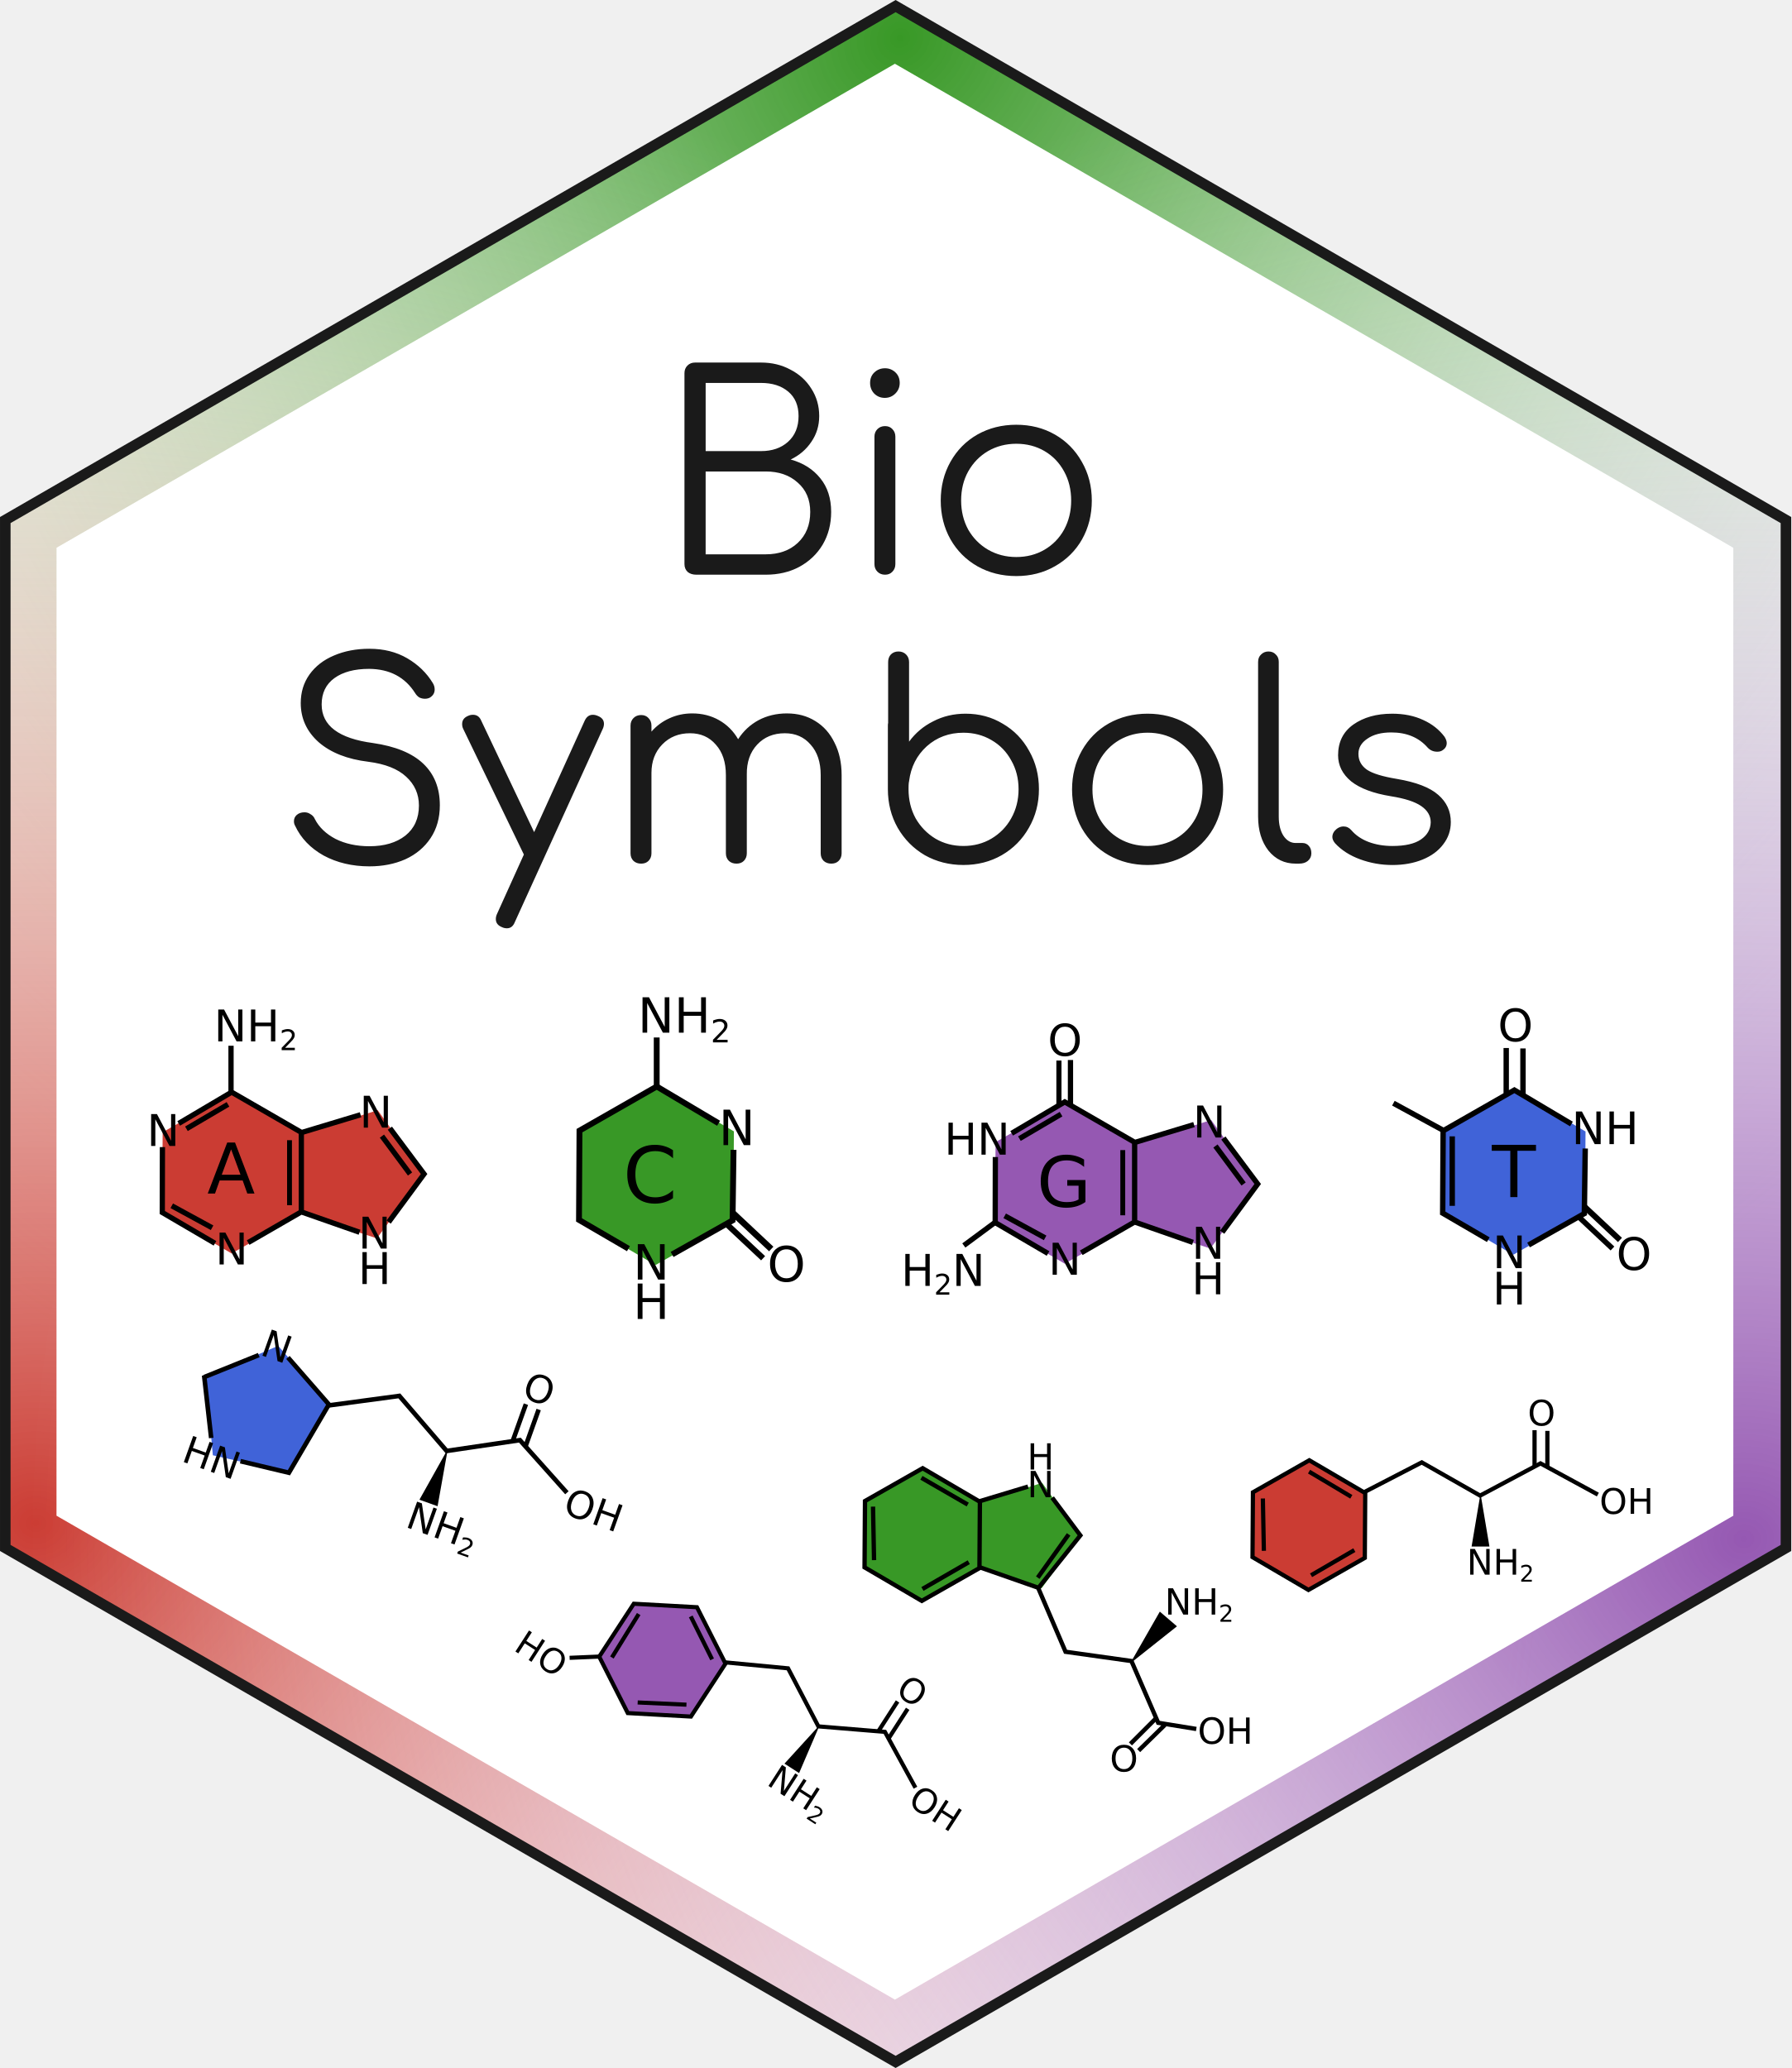
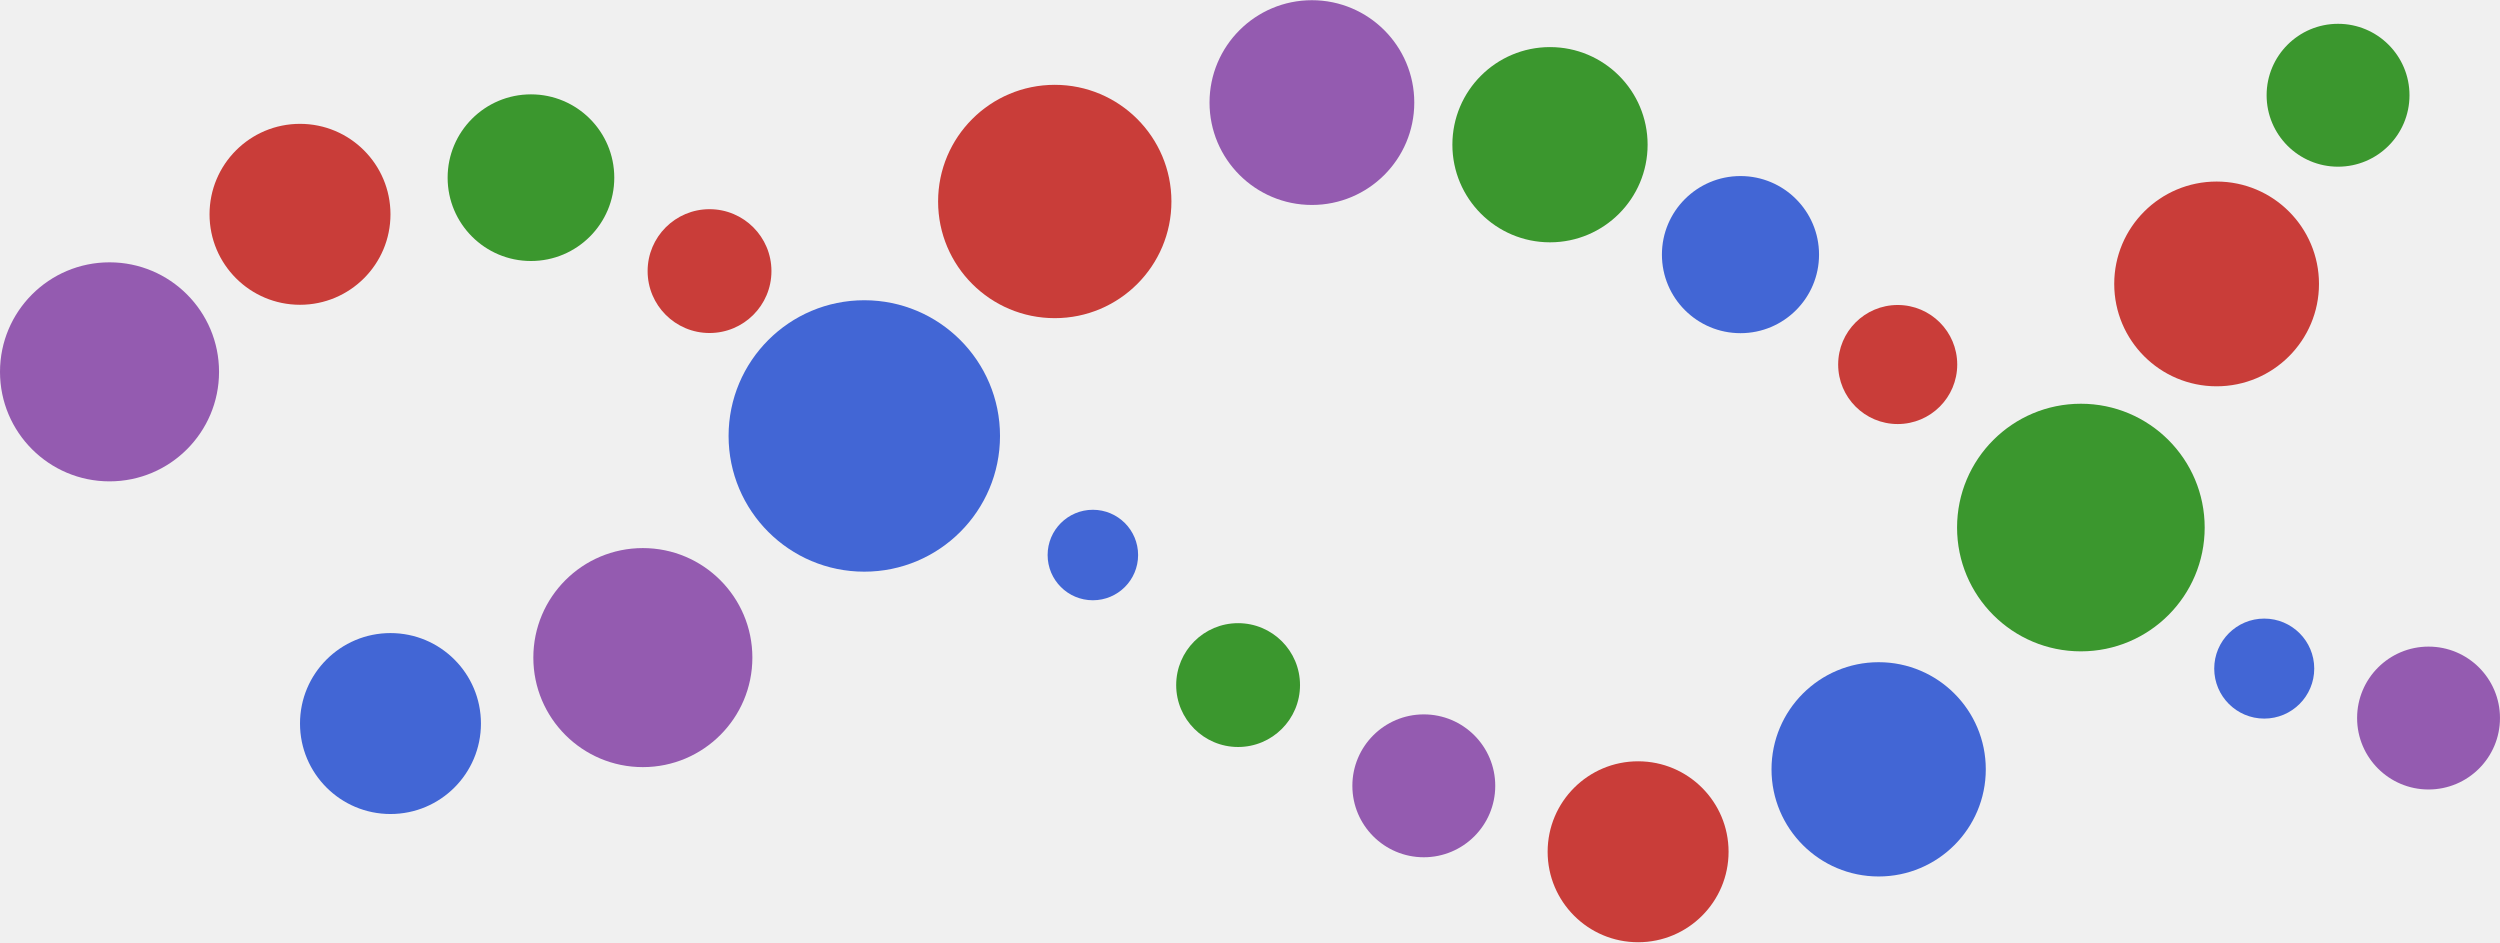
- <svg xmlns="http://www.w3.org/2000/svg" xmlns:xlink="http://www.w3.org/1999/xlink" viewBox="0 0 155.634 179.711">
-   <defs>
-     <radialGradient xlink:href="#a" id="f" gradientUnits="userSpaceOnUse" gradientTransform="matrix(.0142 -1.5297 1.71535 .01591 -1033.515 1628.763)" cx="414.023" cy="687.402" fx="414.023" fy="687.402" r="86.831" />
-     <linearGradient id="a">
-       <stop offset="0" stop-color="#9558b2" />
-       <stop offset="1" stop-color="#fff" stop-opacity="0" />
-     </linearGradient>
-     <radialGradient xlink:href="#b" id="e" gradientUnits="userSpaceOnUse" gradientTransform="matrix(1.72341 -.00186 .00163 1.51192 -998.8442 55.62917)" cx="580.789" cy="628.654" fx="580.789" fy="628.654" r="86.831" />
-     <linearGradient id="b">
-       <stop offset="0" stop-color="#cb3c33" />
-       <stop offset="1" stop-color="#fff" stop-opacity="0" />
-     </linearGradient>
-     <radialGradient xlink:href="#c" id="d" gradientUnits="userSpaceOnUse" gradientTransform="matrix(-1.26566 1.227 -1.1253 -1.16075 1436.545 1012.485)" cx="499.35" cy="645.453" fx="499.35" fy="645.453" r="86.831" />
-     <linearGradient id="c">
-       <stop offset="0" stop-color="#389826" />
-       <stop offset="1" stop-color="#fff" stop-opacity="0" />
-     </linearGradient>
-   </defs>
-   <path d="M155.175 134.518l-77.358 44.663L.459 134.518l4e-7-89.326L77.817.53l77.358 44.663z" fill="#fff" />
-   <path d="M152.829 1005.652l-75.073 43.343-75.073-43.343 4e-7-86.686 75.073-43.343 75.073 43.343z" fill="none" stroke="url(#d)" stroke-width="4.451" transform="translate(2.4e-7 -872.6516)" />
-   <path d="M152.829 1005.652l-75.073 43.343-75.073-43.343 4e-7-86.686 75.073-43.343 75.073 43.343z" fill="none" stroke="url(#e)" stroke-width="4.451" transform="translate(2.4e-7 -872.6516)" />
-   <path d="M152.829 1005.652l-75.073 43.343-75.073-43.343 4e-7-86.686 75.073-43.343 75.073 43.343z" fill="none" stroke="url(#f)" stroke-width="4.451" transform="translate(2.4e-7 -872.6516)" />
-   <path d="M155.175 134.518l-77.358 44.663L.459 134.518l4e-7-89.326L77.817.53l77.358 44.663z" fill="none" stroke="#1a1a1a" stroke-width=".917" />
-   <path style="line-height:125%;-inkscape-font-specification:'Comfortaa, Normal';text-align:start" d="M66.127 31.506q1.416 0 2.549.614 1.157.59 1.818 1.652.685 1.062.685 2.384 0 1.251-.685 2.242-.661.991-1.794 1.534 1.629.449 2.573 1.629.944 1.157.944 2.927 0 1.582-.732 2.833-.732 1.227-2.03 1.936-1.275.685-2.927.685h-6.019q-.472 0-.755-.236-.283-.26-.283-.685V32.427q0-.401.26-.661.26-.26.661-.26h5.736zm0 7.695q1.44 0 2.337-.803.921-.826.921-2.242 0-1.369-.897-2.124t-2.361-.755h-4.815v5.925h4.815zm.401 8.97q1.723 0 2.785-.991 1.086-1.015 1.086-2.691 0-1.605-1.086-2.549-1.062-.968-2.785-.968h-5.217v7.2h5.217zM75.978 37.95q0-.401.26-.661.26-.26.661-.26.401 0 .637.26.26.26.26.661v11.071q0 .401-.26.661-.236.26-.637.26-.401 0-.661-.26-.26-.26-.26-.661V37.95zm.921-5.948q.519 0 .897.354.378.354.378.921 0 .543-.378.921t-.921.378q-.543 0-.921-.378-.354-.378-.354-.921 0-.567.378-.921.378-.354.921-.354zM88.302 36.911q1.865 0 3.352.85 1.487.85 2.337 2.361.873 1.511.873 3.376 0 1.865-.85 3.376-.85 1.487-2.361 2.337-1.487.85-3.352.85-1.865 0-3.376-.85-1.487-.85-2.337-2.337-.85-1.511-.85-3.376 0-1.865.85-3.376.85-1.511 2.337-2.361 1.511-.85 3.376-.85zm0 1.652q-1.345 0-2.455.637-1.086.637-1.723 1.77-.614 1.109-.614 2.526 0 1.393.614 2.526.637 1.109 1.723 1.747 1.109.637 2.455.637 1.369 0 2.455-.637 1.086-.637 1.7-1.747.614-1.133.614-2.526 0-1.416-.614-2.526-.614-1.133-1.7-1.77-1.086-.637-2.455-.637zM32.102 56.379q1.865 0 3.281.826 1.416.826 2.219 2.148.165.26.165.567 0 .449-.425.708-.189.094-.425.094-.26 0-.496-.118-.212-.142-.354-.378-1.322-2.077-3.989-2.101-1.912 0-3.021.803-1.109.803-1.109 2.29 0 2.762 4.461 3.352 2.927.425 4.367 1.794t1.44 3.612q0 1.652-.803 2.856-.803 1.204-2.195 1.841-1.393.614-3.116.614-2.242 0-3.989-.944-1.723-.968-2.479-2.597-.094-.165-.094-.378 0-.33.236-.543.26-.236.685-.236.283 0 .519.165.26.142.378.425.543 1.062 1.794 1.723 1.275.637 2.951.637 1.936 0 3.116-.921 1.18-.944 1.18-2.62 0-1.487-1.109-2.502-1.086-1.015-3.281-1.298-2.738-.33-4.32-1.7-1.558-1.393-1.558-3.399 0-1.416.755-2.479.779-1.086 2.124-1.652 1.369-.59 3.092-.59zM51.933 62.209q.543.212.543.685 0 .212-.094.425l-7.648 16.807q-.212.543-.685.543-.236 0-.425-.094-.543-.212-.543-.708 0-.212.094-.425l2.337-5.17v-.024l-5.264-10.906q-.094-.189-.094-.425 0-.496.519-.708.189-.094.425-.094.496 0 .708.496l4.603 9.702 4.391-9.678q.236-.519.708-.519.212 0 .425.094zM68.381 61.997q1.393 0 2.455.661 1.086.661 1.676 1.888.614 1.204.614 2.809v6.798q0 .401-.26.661-.236.236-.637.236t-.661-.236q-.26-.26-.26-.661v-6.798q0-1.676-.873-2.644-.85-.991-2.242-.991-1.487 0-2.408.991-.921.991-.897 2.597v6.845q0 .401-.26.661-.236.236-.637.236t-.661-.236q-.26-.26-.26-.661v-6.798q0-1.676-.873-2.644-.85-.991-2.242-.991-1.464 0-2.408.968-.944.968-.944 2.479v6.987q0 .401-.26.661-.236.236-.637.236t-.661-.236q-.26-.26-.26-.661V63.059q0-.401.26-.661.26-.26.661-.26.401 0 .637.26.26.26.26.661v.519q.661-.755 1.558-1.157.921-.425 1.983-.425 1.298 0 2.337.59 1.039.59 1.652 1.652.685-1.062 1.77-1.652 1.109-.59 2.479-.59zM77.169 62.823q-.024.071-.024.212v5.547q0 1.841.85 3.352.873 1.511 2.361 2.384 1.511.85 3.352.85t3.328-.85q1.511-.873 2.361-2.384.873-1.511.873-3.352t-.85-3.328q-.826-1.511-2.29-2.361-1.44-.873-3.234-.873-1.534 0-2.809.661-1.275.637-2.101 1.77v-6.916q0-.401-.26-.661-.26-.26-.661-.26-.401 0-.661.26-.236.26-.236.661v5.288zm6.539 10.693q-1.345 0-2.431-.637-1.086-.661-1.723-1.77-.614-1.133-.614-2.526 0-.401.024-.59.024-.047.024-.118.236-1.841 1.534-3.021 1.322-1.18 3.187-1.18 1.345 0 2.431.637 1.109.637 1.723 1.77.637 1.109.637 2.502 0 1.393-.637 2.526-.614 1.109-1.723 1.77-1.086.637-2.431.637zM99.712 62.02q1.865 0 3.352.85 1.487.85 2.337 2.361.873 1.511.873 3.376 0 1.865-.85 3.376-.85 1.487-2.361 2.337-1.487.85-3.352.85-1.865 0-3.376-.85-1.487-.85-2.337-2.337-.85-1.511-.85-3.376 0-1.865.85-3.376.85-1.511 2.337-2.361 1.511-.85 3.376-.85zm0 1.652q-1.345 0-2.455.637-1.086.637-1.723 1.77-.614 1.109-.614 2.526 0 1.393.614 2.526.637 1.109 1.723 1.747 1.109.637 2.455.637 1.369 0 2.455-.637 1.086-.637 1.7-1.747.614-1.133.614-2.526 0-1.416-.614-2.526-.614-1.133-1.7-1.77-1.086-.637-2.455-.637zM109.314 57.512q0-.401.26-.637.26-.26.637-.26.401 0 .637.26.26.236.26.637v13.455q0 1.015.401 1.652.425.637 1.062.637h.59q.354 0 .567.26.212.236.212.637 0 .401-.307.661-.283.236-.755.236h-.307q-1.44 0-2.361-1.133-.897-1.157-.897-2.951V57.512zM120.933 62.02q1.558 0 2.715.543 1.157.519 1.865 1.464.189.307.189.543 0 .401-.378.637-.165.118-.449.118-.496 0-.826-.354-1.157-1.322-3.163-1.322-1.298 0-2.077.543-.779.519-.779 1.322 0 .85.732 1.369.732.496 2.597.803 2.526.425 3.612 1.393 1.086.944 1.086 2.361 0 1.086-.661 1.936-.637.85-1.794 1.322-1.157.472-2.62.472-1.464 0-2.809-.496-1.345-.496-2.172-1.393-.236-.283-.236-.543 0-.401.378-.708.283-.212.59-.212.401 0 .685.33.567.661 1.487 1.015.944.354 2.077.354 1.652 0 2.479-.567.826-.567.85-1.487 0-.85-.826-1.416-.826-.567-2.62-.85-2.313-.378-3.47-1.298-1.133-.944-1.133-2.266 0-1.723 1.322-2.667 1.345-.944 3.352-.944z" font-weight="400" font-size="23.605" font-family="Comfortaa" letter-spacing="0" word-spacing="0" fill="#1a1a1a" />
-   <path d="M26.206 105.47l-6.083 3.458-6.036-3.539.046-6.997 6.083-3.458 6.036 3.539zM26.209 105.447l.045-6.886 6.563-2.085 4.011 5.597-4.084 5.544z" fill="#cb3c33" fill-rule="evenodd" />
-   <path d="M25.155 99.084v5.651" fill="none" stroke="#000" stroke-width=".422" />
-   <path style="line-height:125%;-inkscape-font-specification:'sans-serif, Normal';text-align:start" d="M13.132 96.814h.505l1.229 2.318v-2.318h.364v2.771h-.505l-1.229-2.318v2.318h-.364v-2.771zM19.077 107.112h.505l1.229 2.318v-2.318h.364v2.771h-.505l-1.229-2.318v2.318h-.364v-2.771zM31.606 95.221h.505l1.229 2.318V95.221h.364v2.771h-.505l-1.229-2.318v2.318h-.364V95.221zM31.499 105.732h.505l1.229 2.318v-2.318h.364v2.771h-.505l-1.229-2.318v2.318h-.364v-2.771zM31.492 108.811h.375v1.136h1.362v-1.136h.375v2.771h-.375v-1.32h-1.362v1.32h-.375v-2.771z" font-weight="400" font-size="3.801" font-family="sans-serif" letter-spacing="0" word-spacing="0" />
-   <path style="line-height:125%;-inkscape-font-specification:'sans-serif, Normal';text-align:start" d="M18.964 87.728h.505l1.229 2.318v-2.318h.364v2.771h-.505l-1.229-2.318v2.318h-.364v-2.771zM21.808 87.728h.375v1.136h1.362v-1.136h.375v2.771h-.375v-1.32h-1.362v1.32h-.375v-2.771z" font-weight="400" font-family="sans-serif" letter-spacing="0" word-spacing="0" />
-   <path style="line-height:125%;-inkscape-font-specification:'sans-serif, Normal';text-align:start" d="M24.767 91.054h.85v.205h-1.144v-.205q.139-.144.378-.385.24-.242.302-.312.117-.131.163-.222.047-.092.047-.18 0-.144-.101-.234-.1-.09-.262-.09-.115 0-.242.04-.127.04-.271.121v-.246q.147-.059.275-.089.128-.03.234-.03.28 0 .446.14.166.14.166.374 0 .111-.042.211-.041.099-.151.234-.03.035-.192.203-.162.166-.456.467z" font-weight="400" font-size="2.471" font-family="sans-serif" letter-spacing="0" word-spacing="0" baseline-shift="sub" />
-   <path d="M15.524 97.63l4.602-2.722 6.056 3.496v6.908l-4.622 2.669M26.178 105.313l5.058 1.771M26.231 98.411l5.096-1.539M33.875 98.04l2.973 3.981-3.079 4.18M18.679 108.046l-4.579-2.681.013-5.68M20.073 94.855v-3.981M16.198 98.093l3.61-2.123M14.924 104.782l3.504 1.911M33.185 98.73l2.442 3.291" fill="none" stroke="#000" stroke-width=".456" />
-   <path style="line-height:125%" d="M20.081 99.878l-.814 2.206h1.63l-.817-2.206zm-.339-.591h.68l1.69 4.433h-.624l-.404-1.137h-1.998l-.404 1.137h-.632l1.693-4.433z" font-weight="400" font-family="sans-serif" letter-spacing="0" word-spacing="0" />
-   <path d="M63.715 106.09l-6.758 3.842-6.707-3.931.051-7.774 6.758-3.842 6.707 3.931z" fill="#389826" fill-rule="evenodd" />
-   <path d="M62.438 97.612l-5.375-3.195-6.714 3.837-.042 7.757 4.296 2.502" fill="none" stroke="#000" stroke-width=".507" />
-   <path style="line-height:125%;-inkscape-font-specification:'sans-serif, Normal';text-align:start" d="M55.828 86.663h.561l1.365 2.575V86.663h.404v3.078h-.561l-1.365-2.575v2.575h-.404V86.663zM58.987 86.663h.417v1.262h1.513v-1.262h.417v3.078h-.417v-1.466h-1.513v1.466h-.417V86.663z" font-weight="400" font-family="sans-serif" letter-spacing="0" word-spacing="0" />
-   <path style="line-height:125%;-inkscape-font-specification:'sans-serif, Normal';text-align:start" d="M62.274 90.358h.945v.228h-1.271v-.228q.154-.159.419-.428.267-.269.335-.347.13-.146.181-.247.052-.102.052-.2 0-.159-.113-.26-.111-.101-.291-.101-.127 0-.269.044-.141.044-.302.134v-.273q.164-.066.306-.099.142-.034.26-.034.311 0 .496.155.185.155.185.415 0 .123-.047.235-.046.11-.168.26-.034.039-.213.225-.18.185-.507.519z" font-weight="400" font-size="2.745" font-family="sans-serif" letter-spacing="0" word-spacing="0" baseline-shift="sub" />
-   <path d="M57.059 94.581v-4.423" fill="none" stroke="#000" stroke-width=".507" />
-   <path style="line-height:125%;-inkscape-font-specification:'sans-serif, Normal';text-align:start" d="M62.861 96.432h.561l1.365 2.575v-2.575h.404v3.078h-.561l-1.365-2.575v2.575h-.404v-3.078zM55.417 108.119h.561l1.365 2.575v-2.575h.404v3.078h-.561l-1.365-2.575v2.575h-.404v-3.078zM55.409 111.54h.417v1.262h1.513v-1.262h.417v3.078h-.417v-1.466h-1.513v1.466h-.417v-3.078z" font-weight="400" font-size="4.223" font-family="sans-serif" letter-spacing="0" word-spacing="0" />
-   <path d="M58.397 109.013l5.255-2.961.083-6.13" fill="none" stroke="#000" stroke-width=".507" />
-   <path d="M63.611 105.35l3.4 3.189" fill="none" stroke="#000" stroke-width=".547" />
-   <path d="M63.077 106.317l3.226 3.026" fill="none" stroke="#000" stroke-width=".507" />
-   <path style="line-height:125%;-inkscape-font-specification:'sans-serif, Normal';text-align:start" d="M68.334 108.567q-.454 0-.722.338-.266.338-.266.922 0 .581.266.92.268.338.722.338.454 0 .718-.338.266-.338.266-.92 0-.584-.266-.922-.264-.338-.718-.338zm0-.338q.647 0 1.035.435.388.433.388 1.163 0 .728-.388 1.163-.388.433-1.035.433-.65 0-1.039-.433-.388-.433-.388-1.163 0-.73.388-1.163.39-.435 1.039-.435z" font-weight="400" font-size="4.223" font-family="sans-serif" letter-spacing="0" word-spacing="0" />
-   <path style="line-height:125%" d="M58.475 99.954v.703q-.337-.313-.719-.468-.379-.155-.808-.155-.845 0-1.293.518-.449.515-.449 1.491 0 .973.449 1.491.449.515 1.293.515.429 0 .808-.155.383-.155.719-.468v.696q-.35.238-.742.356-.389.119-.825.119-1.118 0-1.762-.683-.643-.686-.643-1.871 0-1.188.643-1.871.643-.686 1.762-.686.442 0 .831.119.393.115.736.35z" font-weight="400" font-family="sans-serif" letter-spacing="0" word-spacing="0" />
-   <path d="M98.608 106.347l-6.099 3.468-6.053-3.548.046-7.016 6.099-3.468 6.053 3.548zM98.611 106.324l.045-6.904 6.58-2.091 4.022 5.612-4.095 5.559z" fill="#9558b2" fill-rule="evenodd" />
-   <path d="M97.554 99.944v5.666" fill="none" stroke="#000" stroke-width=".423" />
-   <path style="line-height:125%;-inkscape-font-specification:'sans-serif, Normal';text-align:start" d="M82.412 97.561h.376v1.139h1.366v-1.139h.376v2.778h-.376v-1.323h-1.366v1.323h-.376v-2.778zM85.277 97.561h.506l1.232 2.324v-2.324h.365v2.778h-.506l-1.232-2.324v2.324h-.365v-2.778zM91.46 107.994h.506l1.232 2.324v-2.324h.365v2.778h-.506l-1.232-2.324v2.324h-.365v-2.778zM104.022 96.071h.506l1.232 2.324v-2.324h.365v2.778h-.506l-1.232-2.324v2.324h-.365v-2.778zM103.916 106.61h.506l1.232 2.324v-2.324h.365v2.778h-.506l-1.232-2.324v2.324h-.365v-2.778zM103.908 109.697h.376v1.139h1.366v-1.139h.376v2.778h-.376v-1.323h-1.366v1.323h-.376v-2.778z" font-weight="400" font-size="3.811" font-family="sans-serif" letter-spacing="0" word-spacing="0" />
-   <path d="M87.898 98.486l4.614-2.729 6.072 3.506v6.927l-4.635 2.676M98.58 106.189l5.072 1.775M98.633 99.27l5.11-1.544M106.298 98.897l2.981 3.992-3.087 4.192M91.061 108.931l-4.591-2.688.013-5.695" fill="none" stroke="#000" stroke-width=".457" />
-   <path d="M92.007 95.967v-3.804" fill="none" stroke="#000" stroke-width=".446" />
-   <path d="M88.573 98.95l3.62-2.129M87.295 105.657l3.513 1.916M105.606 99.589l2.449 3.3" fill="none" stroke="#000" stroke-width=".457" />
-   <path style="line-height:125%;-inkscape-font-specification:'sans-serif, Normal';text-align:start" d="M92.536 89.222q-.409 0-.651.305-.24.305-.24.832 0 .525.24.83.242.305.651.305.409 0 .648-.305.24-.305.24-.83 0-.527-.24-.832-.238-.305-.648-.305zm0-.305q.584 0 .934.393.35.391.35 1.05 0 .657-.35 1.05-.35.391-.934.391-.586 0-.938-.391-.35-.391-.35-1.05 0-.659.35-1.05.352-.393.938-.393z" font-weight="400" font-size="3.811" font-family="sans-serif" letter-spacing="0" word-spacing="0" />
-   <path d="M93.01 96.108v-3.992" fill="none" stroke="#000" stroke-width=".457" />
-   <path style="line-height:125%;-inkscape-font-specification:'sans-serif, Normal';text-align:start" d="M78.663 108.967h.376v1.139h1.366v-1.139h.376v2.778h-.376v-1.323h-1.366v1.323h-.376v-2.778z" font-weight="400" font-size="3.811" font-family="sans-serif" letter-spacing="0" word-spacing="0" />
-   <path style="line-height:125%" d="M81.63 112.302h.853v.206h-1.147v-.206q.139-.144.379-.386.241-.243.302-.313.117-.132.163-.223.047-.092.047-.18 0-.144-.102-.235-.1-.091-.262-.091-.115 0-.243.04-.127.04-.272.121v-.247q.148-.059.276-.089.128-.03.235-.03.281 0 .448.14t.167.375q0 .111-.042.212-.041.099-.151.235-.03.035-.192.203-.162.167-.457.468z" font-weight="400" font-size="2.477" font-family="sans-serif" letter-spacing="0" word-spacing="0" baseline-shift="sub" />
-   <path style="line-height:125%;-inkscape-font-specification:'sans-serif, Normal';text-align:start" d="M83.106 108.967h.506l1.232 2.324v-2.324h.365v2.778h-.506l-1.232-2.324v2.324h-.365v-2.778z" font-weight="400" font-size="3.811" font-family="sans-serif" letter-spacing="0" word-spacing="0" />
-   <path d="M86.406 106.265l-2.661 1.969" fill="none" stroke="#000" stroke-width=".457" />
-   <path style="line-height:125%" d="M93.714 104.234v-1.194h-.983v-.494h1.578v1.909q-.348.247-.768.375-.42.125-.896.125-1.042 0-1.632-.607-.587-.61-.587-1.697 0-1.09.587-1.697.59-.61 1.632-.61.435 0 .825.107.393.107.724.316v.64q-.333-.283-.709-.426-.375-.143-.789-.143-.816 0-1.227.456-.408.456-.408 1.358 0 .899.408 1.355.411.456 1.227.456.319 0 .569-.054.25-.057.45-.173z" font-weight="400" font-family="sans-serif" letter-spacing="0" word-spacing="0" />
-   <path d="M137.715 105.495l-6.232 3.543-6.185-3.626.047-7.169 6.232-3.543 6.185 3.626z" fill="#4063d8" fill-rule="evenodd" />
-   <path d="M136.538 97.677l-4.957-2.947-6.192 3.538-.038 7.154 3.961 2.308M130.871 95.153v-4.079" fill="none" stroke="#000" stroke-width=".467" />
-   <path style="line-height:125%;-inkscape-font-specification:'sans-serif, Normal';text-align:start" d="M136.929 96.588h.517l1.259 2.375v-2.375h.373v2.839h-.517l-1.259-2.375v2.375h-.373v-2.839zM139.842 96.588h.384v1.164h1.396v-1.164h.384v2.839h-.384v-1.352h-1.396v1.352h-.384v-2.839zM130.064 107.366h.517l1.259 2.375v-2.375h.373v2.839h-.517l-1.259-2.375v2.375h-.373v-2.839zM130.056 110.521h.384v1.164h1.396v-1.164h.384v2.839h-.384v-1.352h-1.396v1.352h-.384v-2.839z" font-weight="400" font-size="3.894" font-family="sans-serif" letter-spacing="0" word-spacing="0" />
-   <path d="M132.812 108.191l4.846-2.731.077-5.654" fill="none" stroke="#000" stroke-width=".467" />
-   <path d="M137.619 104.813l3.135 2.941" fill="none" stroke="#000" stroke-width=".505" />
-   <path d="M137.128 105.705l2.975 2.791" fill="none" stroke="#000" stroke-width=".467" />
-   <path style="line-height:125%;-inkscape-font-specification:'sans-serif, Normal';text-align:start" d="M141.975 107.78q-.418 0-.666.312-.245.312-.245.85 0 .536.245.848.247.312.666.312.418 0 .662-.312.245-.312.245-.848 0-.538-.245-.85-.243-.312-.662-.312zm0-.312q.597 0 .955.401.357.399.357 1.072 0 .671-.357 1.072-.357.399-.955.399-.599 0-.958-.399-.357-.399-.357-1.072t.357-1.072q.359-.401.958-.401z" font-weight="400" font-size="3.894" font-family="sans-serif" letter-spacing="0" word-spacing="0" />
-   <path style="line-height:125%" d="M129.614 99.487h3.843v.517h-1.613v4.025h-.618v-4.025h-1.613v-.517z" font-weight="400" font-family="sans-serif" letter-spacing="0" word-spacing="0" />
-   <path d="M126.181 98.752v6.037M125.365 98.208l-4.297-2.339" fill="none" stroke="#000" stroke-width=".467" />
-   <path d="M132.327 95.244v-4.134" fill="none" stroke="#000" stroke-width=".47" />
-   <path style="line-height:125%;-inkscape-font-specification:'sans-serif, Normal';text-align:start" d="M131.676 87.909q-.418 0-.666.312-.245.312-.245.85 0 .536.245.848.247.312.666.312.418 0 .662-.312.245-.312.245-.848 0-.538-.245-.85-.243-.312-.662-.312zm0-.312q.597 0 .955.401.357.399.357 1.072 0 .671-.357 1.072-.357.399-.955.399-.599 0-.958-.399-.357-.399-.357-1.072t.357-1.072q.359-.401.958-.401z" font-weight="400" font-size="3.894" font-family="sans-serif" letter-spacing="0" word-spacing="0" />
-   <path d="M85.105 136.25l.037-5.672 5.406-1.718 3.304 4.611-3.364 4.567z" fill="#389826" fill-rule="evenodd" />
-   <path style="line-height:125%;-inkscape-font-specification:'sans-serif, Normal';text-align:start" d="M97.658 151.872q-.336 0-.535.251-.197.251-.197.683 0 .431.197.682.199.251.535.251.336 0 .532-.251.197-.251.197-.682 0-.433-.197-.683-.196-.251-.532-.251zm0-.251q.48 0 .767.323.287.321.287.862 0 .54-.287.862-.287.321-.767.321-.482 0-.771-.321-.287-.321-.287-.862 0-.541.287-.862.289-.323.771-.323zM105.295 149.461q-.336 0-.535.251-.197.251-.197.683 0 .431.197.682.199.251.535.251.336 0 .532-.251.197-.251.197-.682 0-.433-.197-.683-.196-.251-.532-.251zm0-.251q.48 0 .767.323.287.321.287.862 0 .54-.287.862-.287.321-.767.321-.482 0-.771-.321-.287-.321-.287-.862 0-.541.287-.862.289-.323.771-.323zM106.833 149.251h.309v.936h1.122v-.936h.309v2.283h-.309v-1.087h-1.122v1.087h-.309v-2.283zM89.551 127.826h.416l1.012 1.909v-1.909h.3v2.283h-.416l-1.012-1.91v1.91h-.3v-2.283zM89.547 125.423h.309v.936h1.122v-.936h.309v2.283h-.309v-1.087h-1.122v1.087h-.309v-2.283z" font-weight="400" font-size="3.131" font-family="sans-serif" letter-spacing="0" word-spacing="0" />
-   <path style="line-height:125%;-inkscape-font-specification:'sans-serif, Normal';text-align:start" d="M101.502 138.024h.416l1.012 1.909v-1.909h.3v2.283h-.416l-1.012-1.91v1.91h-.3v-2.283zM103.845 138.024h.309v.936h1.122v-.936h.309v2.283h-.309v-1.087h-1.122v1.087h-.309v-2.283z" font-weight="400" font-family="sans-serif" letter-spacing="0" word-spacing="0" />
-   <path style="line-height:125%;-inkscape-font-specification:'sans-serif, Normal';text-align:start" d="M106.282 140.764h.701v.169h-.942v-.169q.114-.118.311-.317.198-.2.248-.257.096-.108.134-.183.039-.076.039-.148 0-.118-.084-.193-.083-.075-.216-.075-.094 0-.2.033-.104.033-.224.099v-.203q.121-.049.227-.074.105-.025.193-.025.231 0 .368.115.137.115.137.308 0 .091-.035.174-.034.082-.124.193-.025.029-.158.167-.133.137-.376.385z" font-weight="400" font-size="2.035" font-family="sans-serif" letter-spacing="0" word-spacing="0" baseline-shift="sub" />
-   <path d="M85.097 136.187l5.296 1.854M85.124 130.454l4.198-1.268M91.421 130.148l2.449 3.28-3.61 4.517" fill="none" stroke="#000" stroke-width=".376" />
-   <path d="M85.103 136.269l-5.011 2.849-4.973-2.915.038-5.764 5.011-2.849 4.973 2.915z" fill="#389826" fill-rule="evenodd" stroke="#000" stroke-width=".376" />
-   <path d="M92.851 133.342l-2.684 3.757M84.174 135.757l-4.026 2.326M75.854 130.926l.089 4.652M80.058 128.422l4.026 2.326M90.167 137.904l2.415 5.636 5.725.805 2.326 5.367 3.31.537" fill="none" stroke="#000" stroke-width=".376" />
-   <path d="M100.774 140.051l.744.639.744.639-2.034 1.615-2.034 1.615 1.29-2.254z" />
-   <path d="M100.455 149.31l-2.236 2.236M101.215 149.892l-2.281 2.236" fill="none" stroke="#000" stroke-width=".376" />
-   <path d="M118.584 135.382l-4.897 2.784-4.86-2.849.037-5.634 4.897-2.784 4.86 2.849z" fill="#cb3c33" fill-rule="evenodd" stroke="#000" stroke-width=".367" />
-   <path style="line-height:125%;-inkscape-font-specification:'sans-serif, Normal';text-align:start" d="M127.74 134.606h.406l.989 1.866v-1.866h.293v2.231h-.406l-.989-1.866v1.866h-.293v-2.231zM130.029 134.606h.302v.914h1.097v-.914h.302v2.231h-.302v-1.062h-1.097v1.062h-.302v-2.231z" font-weight="400" font-size="3.06" font-family="sans-serif" letter-spacing="0" word-spacing="0" />
-   <path style="line-height:125%" d="M132.411 137.284h.685v.165h-.921v-.165q.112-.116.304-.31.193-.195.243-.252.094-.106.131-.179.038-.074.038-.145 0-.116-.082-.188-.081-.073-.211-.073-.092 0-.195.032-.102.032-.219.097v-.198q.118-.048.221-.072.103-.024.188-.024.225 0 .359.113.134.113.134.301 0 .089-.034.17-.033.08-.121.189-.024.028-.154.163-.13.134-.367.376z" font-weight="400" font-size="1.989" font-family="sans-serif" letter-spacing="0" word-spacing="0" baseline-shift="sub" />
-   <path style="line-height:125%;-inkscape-font-specification:'sans-serif, Normal';text-align:start" d="M133.942 121.854q-.329 0-.523.245-.193.245-.193.668 0 .421.193.666.194.245.523.245.329 0 .52-.245.193-.245.193-.666 0-.423-.193-.668-.191-.245-.52-.245zm0-.245q.469 0 .75.315.281.314.281.843 0 .527-.281.843-.281.314-.75.314-.471 0-.753-.314-.281-.314-.281-.843t.281-.843q.282-.315.753-.315zM140.18 129.527q-.329 0-.523.245-.193.245-.193.668 0 .421.193.666.194.245.523.245.329 0 .52-.245.193-.245.193-.666 0-.423-.193-.668-.191-.245-.52-.245zm0-.245q.469 0 .75.315.281.314.281.843 0 .527-.281.843-.281.314-.75.314-.471 0-.753-.314-.281-.314-.281-.843t.281-.843q.282-.315.753-.315zM141.683 129.322h.302v.914h1.097v-.914h.302v2.231h-.302v-1.062h-1.097v1.062h-.302v-2.231z" font-weight="400" font-size="3.06" font-family="sans-serif" letter-spacing="0" word-spacing="0" />
-   <path d="M113.74 127.887l3.672 2.186M117.675 134.707l-3.76 2.186M109.727 130.22l.087 4.547M118.462 129.706l5.071-2.623 5.071 2.885 5.246-2.798 4.984 2.71" fill="none" stroke="#000" stroke-width=".367" />
-   <path d="M129.413 134.397h-1.551l.775-4.605z" />
-   <path d="M133.333 127.374v-3.091M134.446 127.436v-3.091" fill="none" stroke="#000" stroke-width=".367" />
-   <path d="M60.031 149.171l-5.486-.303-2.481-4.902 3.005-4.6 5.486.303 2.481 4.902z" fill="#9558b2" fill-rule="evenodd" stroke="#000" stroke-width=".358" />
-   <path style="line-height:125%;-inkscape-font-specification:'sans-serif, Normal';text-align:start" d="M67.949 153.37l.333.215-.174 2.053.985-1.53.24.155-1.178 1.829-.333-.215.174-2.053-.985 1.53-.24-.155 1.178-1.829zM69.826 154.579l.247.159-.483.75.899.579.483-.75.247.159-1.178 1.829-.247-.159.561-.871-.899-.579-.561.871-.247-.159 1.178-1.829z" font-weight="400" font-size="2.985" font-family="sans-serif" letter-spacing="0" word-spacing="0" />
-   <path style="line-height:125%" d="M70.366 158.032l.561.361-.087.135-.755-.486.087-.135q.153-.036.413-.093.262-.058.332-.078.133-.037.202-.077.07-.041.107-.099.061-.095.033-.198-.028-.102-.134-.171-.076-.049-.177-.077-.101-.027-.23-.036l.105-.163q.122.024.22.058.097.034.167.08.185.119.235.282.05.163-.049.318-.047.073-.118.121-.069.048-.199.09-.035.01-.213.052-.177.041-.5.114z" font-weight="400" font-size="1.94" font-family="sans-serif" letter-spacing="0" word-spacing="0" baseline-shift="sub" />
-   <path style="line-height:125%;-inkscape-font-specification:'sans-serif, Normal';text-align:start" d="M79.768 146.188q-.27-.174-.558-.075-.287.099-.511.446-.222.345-.194.648.03.303.299.477.27.174.556.074.287-.099.51-.445.223-.347.195-.649-.027-.302-.297-.475zm.129-.201q.385.248.449.655.065.406-.215.839-.279.432-.675.543-.396.109-.781-.139-.386-.249-.452-.655-.065-.406.215-.839.279-.434.675-.543.398-.109.784.139zM80.832 155.773q-.27-.174-.558-.075-.287.099-.511.446-.223.345-.194.648.03.304.299.477.27.174.556.074.287-.099.51-.445.223-.347.195-.649-.027-.302-.297-.475zm.129-.201q.385.248.449.655.065.406-.215.839-.279.432-.675.543-.396.109-.781-.139-.386-.249-.452-.655-.065-.406.215-.839.279-.434.675-.543.398-.109.784.139zM82.173 156.399l.247.159-.483.75.899.579.483-.75.247.159-1.178 1.829-.247-.159.561-.871-.899-.579-.561.871-.247-.159 1.178-1.829z" font-weight="400" font-size="2.985" font-family="sans-serif" letter-spacing="0" word-spacing="0" />
-   <path d="M60.017 140.469l1.857 3.731M59.643 148.138l-4.237-.193M55.495 140.263l-2.329 3.774M62.929 144.453l5.543.527 2.635 5.044 5.779.476 2.655 4.854" fill="none" stroke="#000" stroke-width=".358" />
-   <path d="M69.431 154.081l-1.271-.819 3.067-3.366z" />
-   <path d="M76.354 150.393l1.632-2.535M77.234 151.032l1.632-2.535" fill="none" stroke="#000" stroke-width=".358" />
-   <path style="line-height:125%;-inkscape-font-specification:'sans-serif, Normal';text-align:start" d="M45.964 141.689l.248.159-.483.75.899.579.483-.75.247.159-1.178 1.829-.247-.159.561-.871-.899-.579-.561.871-.248-.159 1.178-1.829zM48.485 143.55q-.27-.173-.558-.075-.287.099-.511.446-.222.345-.194.648.03.303.299.477.27.174.556.074.287-.099.51-.445.223-.347.195-.649-.027-.302-.297-.475zm.129-.201q.385.248.449.655.065.406-.215.839-.279.432-.675.543-.396.109-.781-.139-.386-.248-.452-.655-.065-.406.215-.839.279-.434.675-.543.398-.109.784.139z" font-weight="400" font-size="2.985" font-family="sans-serif" letter-spacing="0" word-spacing="0" />
-   <path d="M51.998 143.96l-2.507.107" fill="none" stroke="#000" stroke-width=".358" />
-   <path d="M25.167 127.985l-6.674-1.521-.616-6.817 6.293-2.693 4.506 5.153z" fill="#4063d8" />
-   <path style="line-height:125%;-inkscape-font-specification:'sans-serif, Normal';text-align:start" d="M36.242 130.495l.414.148.328 2.26.679-1.9.298.107-.812 2.271-.414-.148-.328-2.26-.679 1.9-.298-.107.812-2.271zM38.572 131.328l.307.11-.333.931 1.117.399.333-.931.307.11-.812 2.271-.307-.11.387-1.081-1.117-.399-.387 1.081-.307-.11.812-2.271z" font-weight="400" font-size="3.308" font-family="sans-serif" letter-spacing="0" word-spacing="0" />
-   <path style="line-height:125%" d="M40.023 134.921l.697.249-.06.168-.937-.335.06-.168q.156-.077.422-.205.268-.128.339-.168.134-.074.199-.134.065-.061.091-.134.042-.118-.014-.222-.055-.103-.188-.151-.094-.034-.21-.038-.115 0-.258.019l.072-.202q.138 0 .252.01.114.013.201.044.229.082.325.245.095.164.027.355-.033.091-.097.161-.063.069-.192.148-.035.02-.217.11-.181.089-.511.249z" font-weight="400" font-size="2.15" font-family="sans-serif" letter-spacing="0" word-spacing="0" baseline-shift="sub" />
-   <path style="line-height:125%;-inkscape-font-specification:'sans-serif, Normal';text-align:start" d="M47.197 119.771q-.335-.12-.622.059-.285.179-.439.61-.153.429-.046.749.109.32.443.44.335.12.619-.06.285-.179.439-.608.154-.43.047-.75-.105-.319-.44-.439zm.089-.249q.478.171.649.594.172.422-.021.96-.192.537-.593.756-.4.217-.878.046-.479-.171-.652-.594-.172-.422.021-.96.193-.538.593-.756.402-.218.881-.047zM50.755 129.852q-.335-.12-.622.059-.285.179-.439.61-.153.429-.046.749.109.32.443.44.335.12.619-.06.285-.179.439-.608.154-.43.047-.75-.106-.319-.44-.439zm.089-.249q.478.171.649.594.172.422-.021.96-.192.537-.593.756-.4.217-.878.046-.479-.171-.652-.594-.172-.422.021-.96.193-.538.593-.756.402-.218.881-.047zM52.36 130.191l.307.11-.333.931 1.117.399.333-.931.307.11-.812 2.271-.307-.11.387-1.081-1.117-.399-.387 1.081-.307-.11.812-2.271z" font-weight="400" font-size="3.308" font-family="sans-serif" letter-spacing="0" word-spacing="0" />
-   <path d="M28.581 122.129l6.117-.824 4.112 4.783 6.359-.939 4.087 4.573" fill="none" stroke="#000" stroke-width=".397" />
-   <path d="M38.021 130.891l-1.578-.564 2.465-4.405z" />
-   <path d="M44.569 125.169l1.125-3.147M45.679 125.637l1.125-3.147" fill="none" stroke="#000" stroke-width=".397" />
-   <path style="line-height:125%;-inkscape-font-specification:'sans-serif, Normal';text-align:start" d="M23.62 115.541l.414.148.328 2.26.679-1.9.298.107-.812 2.271-.414-.148-.328-2.26-.679 1.9-.298-.107.812-2.271z" font-weight="400" font-size="3.308" font-family="sans-serif" letter-spacing="0" word-spacing="0" />
-   <path d="M17.732 119.674l4.751-1.915M25.019 117.964l3.559 4.084-3.477 5.934-4.209-1.003M17.735 119.525l.615 5.44" fill="none" stroke="#000" stroke-width=".397" />
-   <path style="line-height:125%;-inkscape-font-specification:'sans-serif, Normal';text-align:start" d="M16.785 124.789l.307.11-.333.931 1.117.399.333-.931.307.11-.812 2.271-.307-.11.387-1.082-1.117-.399-.387 1.082-.307-.11.812-2.271zM19.127 125.627l.414.148.328 2.26.679-1.9.298.107-.812 2.271-.414-.148-.328-2.26-.679 1.9-.298-.107.812-2.271z" font-weight="400" font-size="3.308" font-family="sans-serif" letter-spacing="0" word-spacing="0" />
+ <svg xmlns="http://www.w3.org/2000/svg" viewBox="0 0 136.481 51.473">
+   <g id="bubble-helix">
+     <circle cx="5.979" cy="20.3" r="5.979" fill="#945bb0" />
+     <circle cx="21.317" cy="39.5" r="4.939" fill="#4266d5" />
+     <circle cx="16.378" cy="11.7" r="4.939" fill="#c93d39" />
+     <circle cx="35.095" cy="35.9" r="5.979" fill="#945bb0" />
+     <circle cx="47.184" cy="23.8" r="7.409" fill="#4266d5" />
+     <circle cx="28.986" cy="9.7" r="4.549" fill="#3b972e" />
+     <circle cx="89.428" cy="46.5" r="4.939" fill="#c93d39" />
+     <circle cx="71.62" cy="5.6" r="5.589" fill="#945bb0" />
+     <circle cx="121.01" cy="15.5" r="5.589" fill="#c93d39" />
+     <circle cx="59.662" cy="30.3" r="2.47" fill="#4266d5" />
+     <circle cx="103.6" cy="19.9" r="3.25" fill="#c93d39" />
+     <circle cx="123.61" cy="36.5" r="2.73" fill="#4266d5" />
+     <circle cx="127.64" cy="5.2" r="3.9" fill="#3b972e" />
+     <circle cx="132.58" cy="39.2" r="3.9" fill="#945bb0" />
+     <circle cx="67.591" cy="37.4" r="3.38" fill="#3b972e" />
+     <circle cx="95.017" cy="13.9" r="4.289" fill="#4266d5" />
+     <circle cx="77.729" cy="42.9" r="3.9" fill="#945bb0" />
+     <circle cx="102.56" cy="42.0" r="5.849" fill="#4266d5" />
+     <circle cx="113.6" cy="28.8" r="6.759" fill="#3b972e" />
+     <circle cx="57.582" cy="11.0" r="6.369" fill="#c93d39" />
+     <circle cx="38.735" cy="14.8" r="3.38" fill="#c93d39" />
+     <circle cx="84.618" cy="7.9" r="5.329" fill="#3b972e" />
+   </g>
</svg>
